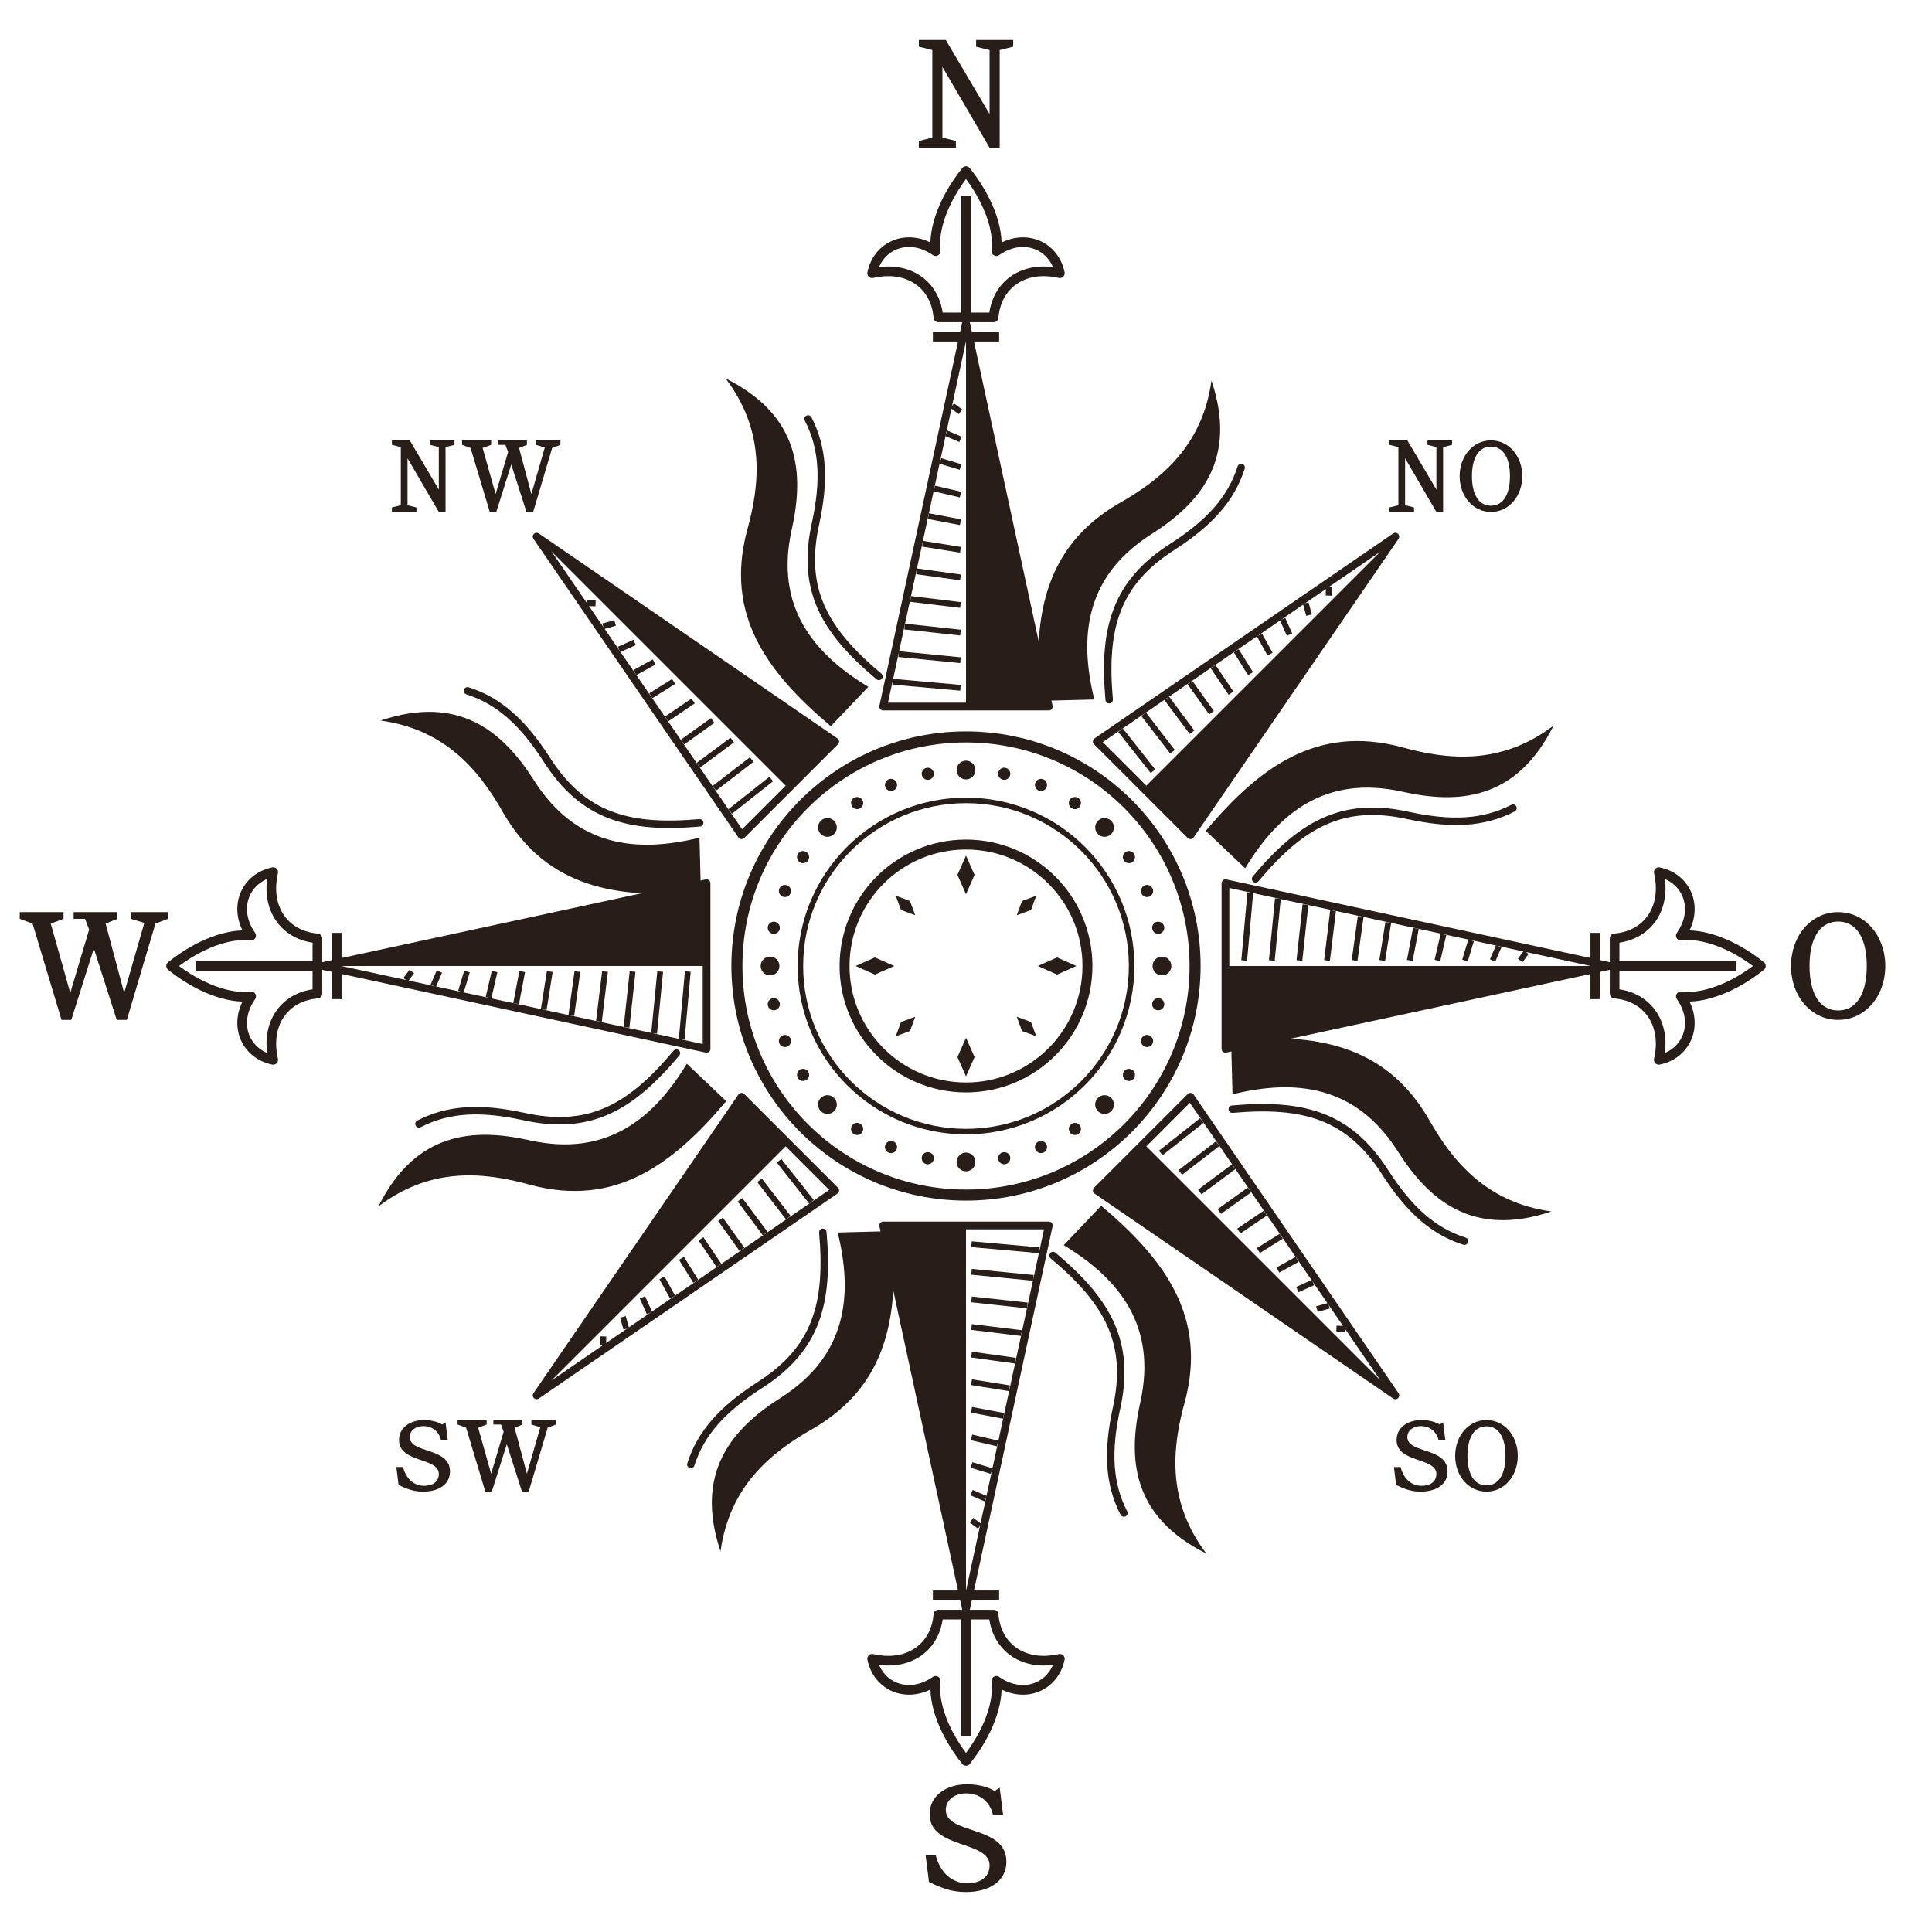
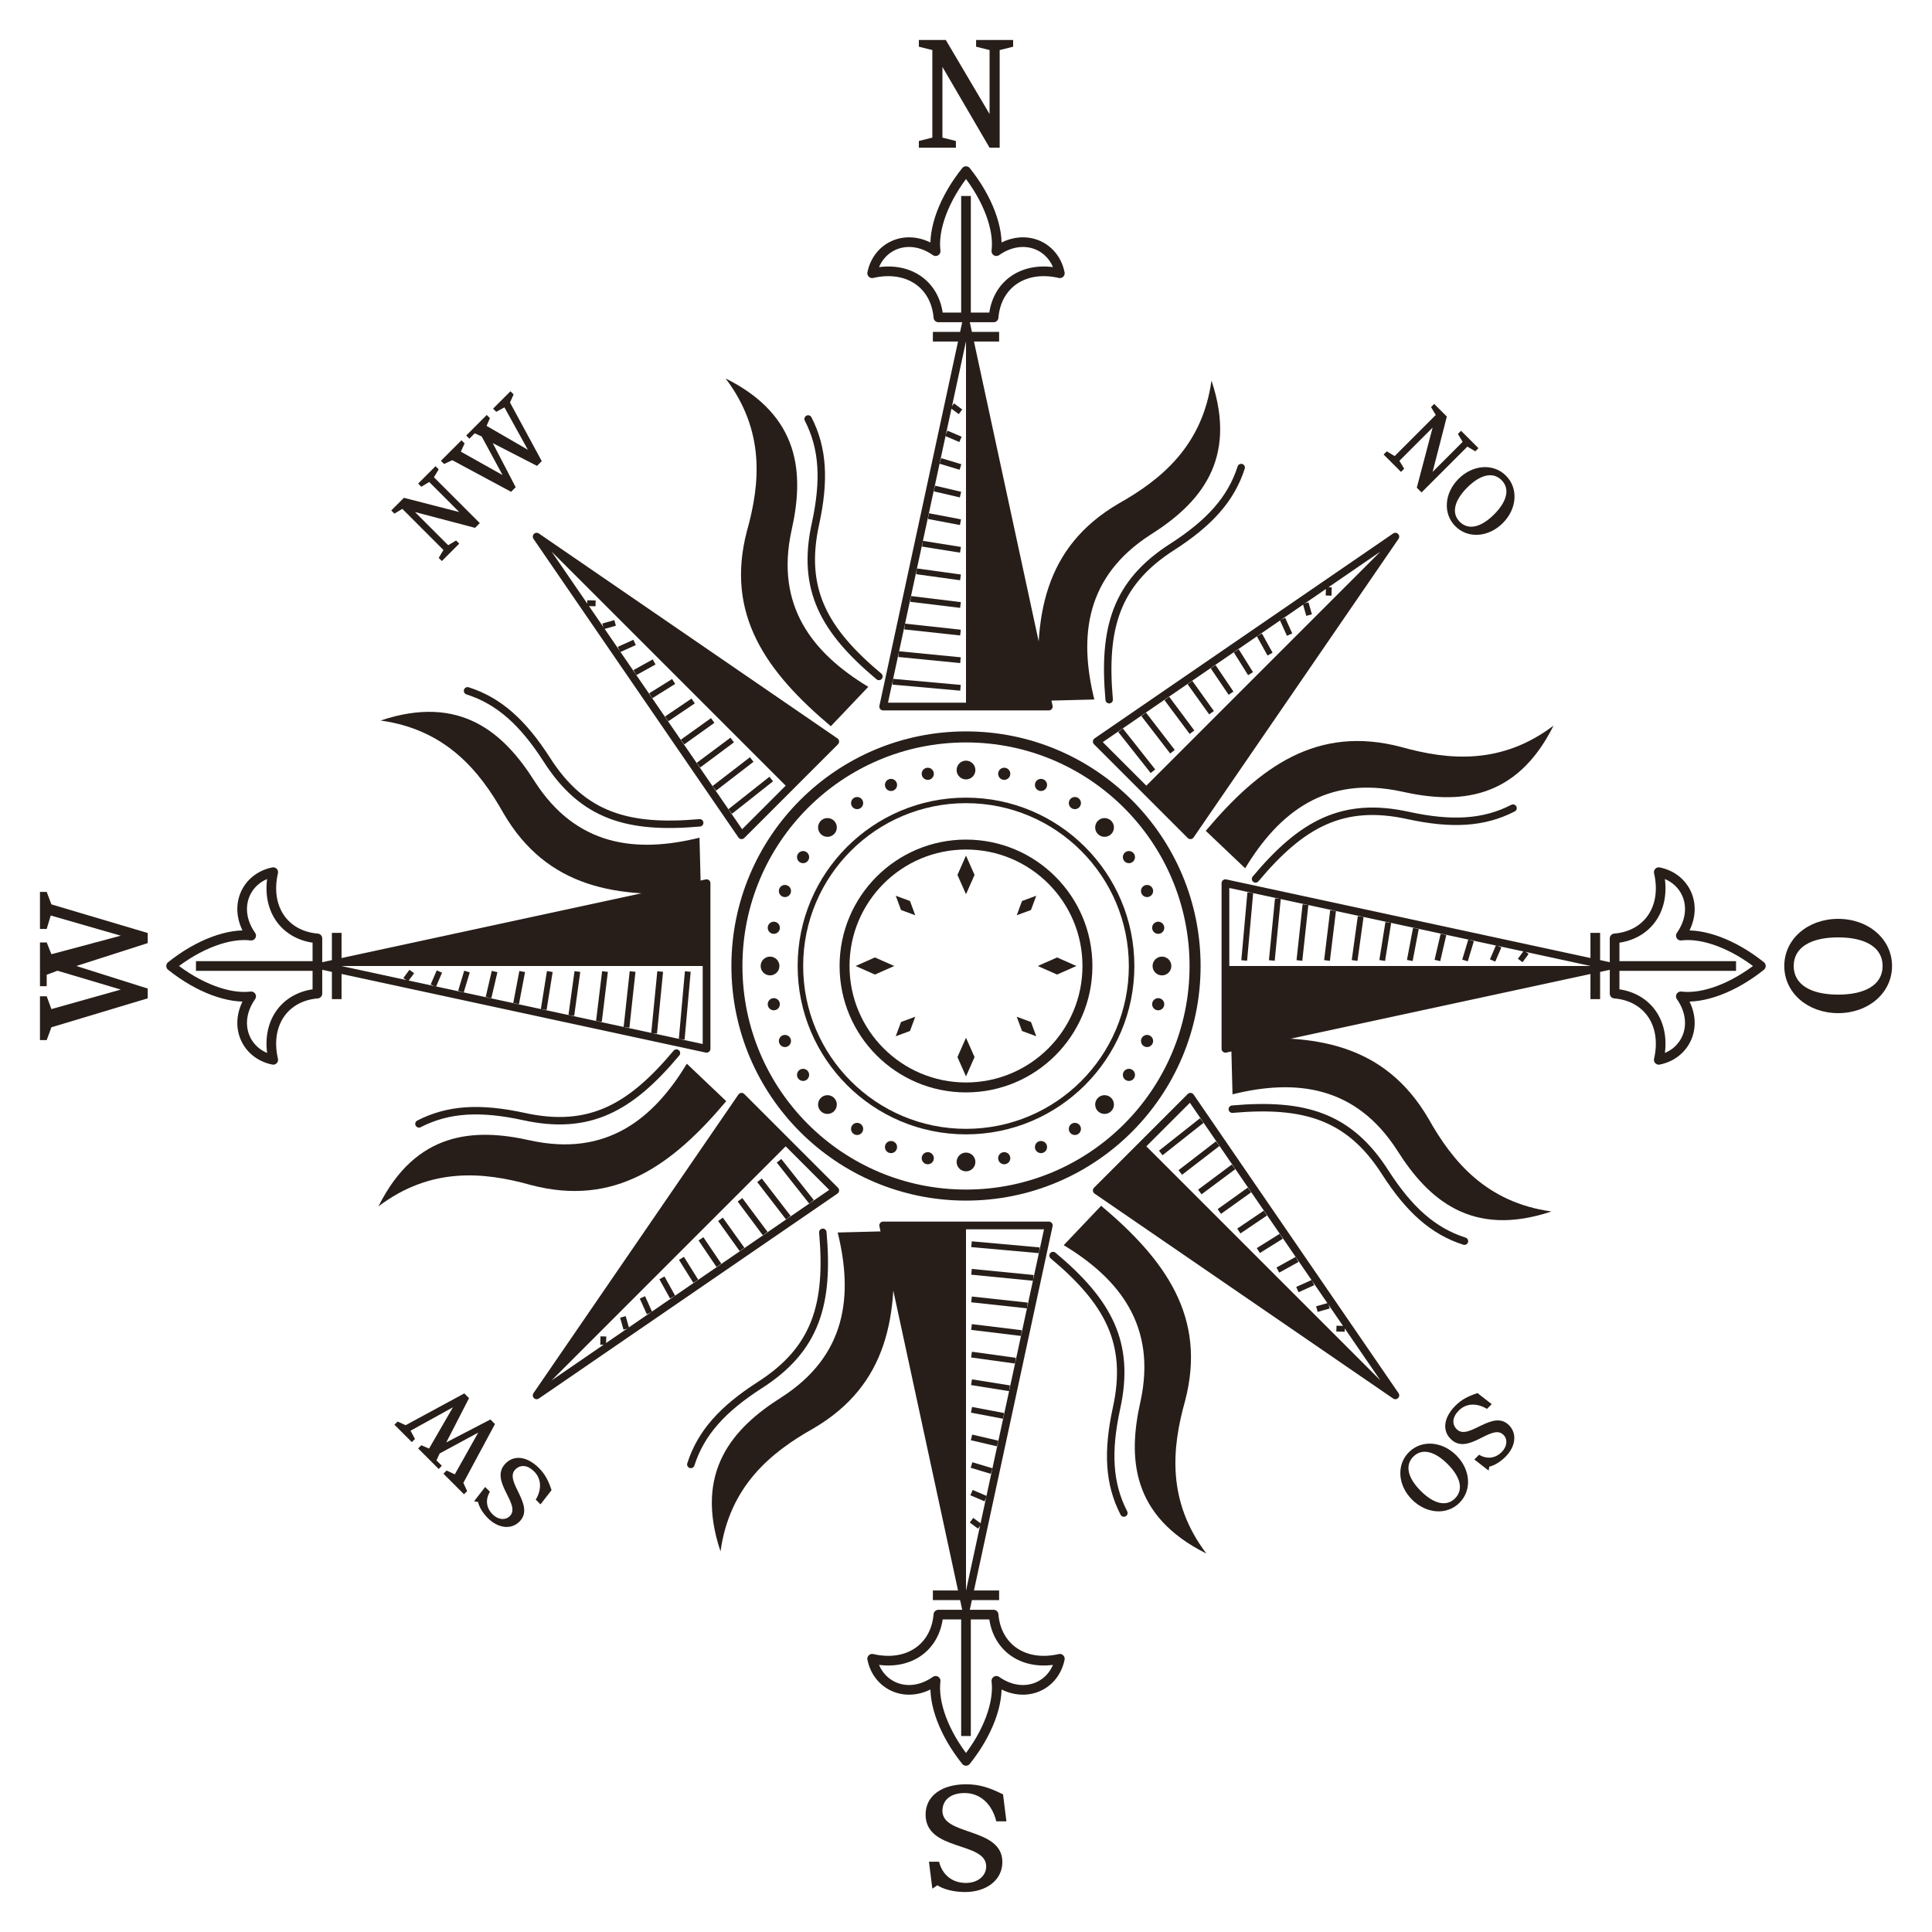
<svg xmlns="http://www.w3.org/2000/svg" width="700" height="700" viewBox="-350 -350 700 700" role="img" aria-labelledby="title desc" fill="#271e19">
  <g transform="rotate(22.5)">
    <path d="M-12 -99C-26 -126 -32 -151 -13 -176C-2 -190 7 -207 1 -230C21 -207 14 -187 2 -170C-14 -147 -8 -126 6 -107Z" />
    <g fill="none" stroke="#271e19" stroke-width="2.7" stroke-linecap="round">
      <path d="M11 -109C-1 -132 -3 -149 11 -169C20 -182 24 -193 23 -205" />
    </g>
  </g>
  <g transform="rotate(67.5)">
    <path d="M-12 -99C-26 -126 -32 -151 -13 -176C-2 -190 7 -207 1 -230C21 -207 14 -187 2 -170C-14 -147 -8 -126 6 -107Z" />
    <g fill="none" stroke="#271e19" stroke-width="2.7" stroke-linecap="round">
      <path d="M11 -109C-1 -132 -3 -149 11 -169C20 -182 24 -193 23 -205" />
    </g>
  </g>
  <g transform="rotate(112.5)">
    <path d="M-12 -99C-26 -126 -32 -151 -13 -176C-2 -190 7 -207 1 -230C21 -207 14 -187 2 -170C-14 -147 -8 -126 6 -107Z" />
    <g fill="none" stroke="#271e19" stroke-width="2.7" stroke-linecap="round">
      <path d="M11 -109C-1 -132 -3 -149 11 -169C20 -182 24 -193 23 -205" />
    </g>
  </g>
  <g transform="rotate(157.5)">
    <path d="M-12 -99C-26 -126 -32 -151 -13 -176C-2 -190 7 -207 1 -230C21 -207 14 -187 2 -170C-14 -147 -8 -126 6 -107Z" />
    <g fill="none" stroke="#271e19" stroke-width="2.7" stroke-linecap="round">
      <path d="M11 -109C-1 -132 -3 -149 11 -169C20 -182 24 -193 23 -205" />
    </g>
  </g>
  <g transform="rotate(202.5)">
    <path d="M-12 -99C-26 -126 -32 -151 -13 -176C-2 -190 7 -207 1 -230C21 -207 14 -187 2 -170C-14 -147 -8 -126 6 -107Z" />
    <g fill="none" stroke="#271e19" stroke-width="2.7" stroke-linecap="round">
      <path d="M11 -109C-1 -132 -3 -149 11 -169C20 -182 24 -193 23 -205" />
    </g>
  </g>
  <g transform="rotate(247.5)">
    <path d="M-12 -99C-26 -126 -32 -151 -13 -176C-2 -190 7 -207 1 -230C21 -207 14 -187 2 -170C-14 -147 -8 -126 6 -107Z" />
    <g fill="none" stroke="#271e19" stroke-width="2.7" stroke-linecap="round">
      <path d="M11 -109C-1 -132 -3 -149 11 -169C20 -182 24 -193 23 -205" />
    </g>
  </g>
  <g transform="rotate(292.5)">
    <path d="M-12 -99C-26 -126 -32 -151 -13 -176C-2 -190 7 -207 1 -230C21 -207 14 -187 2 -170C-14 -147 -8 -126 6 -107Z" />
    <g fill="none" stroke="#271e19" stroke-width="2.7" stroke-linecap="round">
      <path d="M11 -109C-1 -132 -3 -149 11 -169C20 -182 24 -193 23 -205" />
    </g>
  </g>
  <g transform="rotate(337.5)">
    <path d="M-12 -99C-26 -126 -32 -151 -13 -176C-2 -190 7 -207 1 -230C21 -207 14 -187 2 -170C-14 -147 -8 -126 6 -107Z" />
    <g fill="none" stroke="#271e19" stroke-width="2.7" stroke-linecap="round">
      <path d="M11 -109C-1 -132 -3 -149 11 -169C20 -182 24 -193 23 -205" />
    </g>
  </g>
  <g transform="rotate(0)">
    <path d="M0 -233L30 -94H0Z" />
    <g fill="none" stroke="#271e19" stroke-width="2.8" stroke-linejoin="round">
      <path d="M0 -233L-30 -94H30Z" />
      <path d="M-26.56 -103L-2 -100.8M-24.4 -113L-2 -110.8M-22.24 -123L-2 -120.8M-20.08 -133L-2 -130.8M-17.92 -143L-2 -140.8M-15.77 -153L-2 -150.8M-13.61 -163L-2 -160.8M-11.45 -173L-2 -170.8M-9.29 -183L-2 -180.8M-7.13 -193L-2 -190.8M-4.97 -203L-2 -200.8" stroke-width="2.1" />
    </g>
    <g fill="none" stroke="#271e19" stroke-width="3.5" stroke-linejoin="round">
      <path d="M0 -288C8 -278 12 -267 11 -259C21 -266 32 -261 34 -251C21 -254 11 -247 10 -235H-10C-11 -247 -21 -254 -34 -251C-32 -261 -21 -266 -11 -259C-12 -267 -8 -278 0 -288Z" />
      <path d="M0 -279V-236M-12 -228H12" />
    </g>
  </g>
  <g transform="rotate(45)">
    <path d="M0 -220L24 -91H0Z" />
    <g fill="none" stroke="#271e19" stroke-width="2.8" stroke-linejoin="round">
      <path d="M0 -220L-24 -91H24Z" />
      <path d="M-20.83 -100L-2 -97.8M-18.97 -110L-2 -107.8M-17.1 -120L-2 -117.8M-15.24 -130L-2 -127.8M-13.38 -140L-2 -137.8M-11.52 -150L-2 -147.8M-9.66 -160L-2 -157.8M-7.8 -170L-2 -167.8M-5.94 -180L-2 -177.8M-4.08 -190L-2 -187.8" stroke-width="2.1" />
    </g>
  </g>
  <g transform="rotate(90)">
    <path d="M0 -233L30 -94H0Z" />
    <g fill="none" stroke="#271e19" stroke-width="2.8" stroke-linejoin="round">
      <path d="M0 -233L-30 -94H30Z" />
      <path d="M-26.56 -103L-2 -100.8M-24.4 -113L-2 -110.8M-22.24 -123L-2 -120.8M-20.08 -133L-2 -130.8M-17.92 -143L-2 -140.8M-15.77 -153L-2 -150.8M-13.61 -163L-2 -160.8M-11.45 -173L-2 -170.8M-9.29 -183L-2 -180.8M-7.13 -193L-2 -190.8M-4.97 -203L-2 -200.8" stroke-width="2.1" />
    </g>
    <g fill="none" stroke="#271e19" stroke-width="3.5" stroke-linejoin="round">
      <path d="M0 -288C8 -278 12 -267 11 -259C21 -266 32 -261 34 -251C21 -254 11 -247 10 -235H-10C-11 -247 -21 -254 -34 -251C-32 -261 -21 -266 -11 -259C-12 -267 -8 -278 0 -288Z" />
      <path d="M0 -279V-236M-12 -228H12" />
    </g>
  </g>
  <g transform="rotate(135)">
    <path d="M0 -220L24 -91H0Z" />
    <g fill="none" stroke="#271e19" stroke-width="2.8" stroke-linejoin="round">
      <path d="M0 -220L-24 -91H24Z" />
      <path d="M-20.83 -100L-2 -97.8M-18.97 -110L-2 -107.8M-17.1 -120L-2 -117.8M-15.24 -130L-2 -127.8M-13.38 -140L-2 -137.8M-11.52 -150L-2 -147.8M-9.66 -160L-2 -157.8M-7.8 -170L-2 -167.8M-5.94 -180L-2 -177.8M-4.08 -190L-2 -187.8" stroke-width="2.1" />
    </g>
  </g>
  <g transform="rotate(180)">
    <path d="M0 -233L30 -94H0Z" />
    <g fill="none" stroke="#271e19" stroke-width="2.8" stroke-linejoin="round">
      <path d="M0 -233L-30 -94H30Z" />
      <path d="M-26.56 -103L-2 -100.8M-24.4 -113L-2 -110.8M-22.24 -123L-2 -120.8M-20.08 -133L-2 -130.8M-17.92 -143L-2 -140.8M-15.77 -153L-2 -150.8M-13.61 -163L-2 -160.8M-11.45 -173L-2 -170.8M-9.29 -183L-2 -180.8M-7.13 -193L-2 -190.8M-4.97 -203L-2 -200.8" stroke-width="2.1" />
    </g>
    <g fill="none" stroke="#271e19" stroke-width="3.5" stroke-linejoin="round">
      <path d="M0 -288C8 -278 12 -267 11 -259C21 -266 32 -261 34 -251C21 -254 11 -247 10 -235H-10C-11 -247 -21 -254 -34 -251C-32 -261 -21 -266 -11 -259C-12 -267 -8 -278 0 -288Z" />
      <path d="M0 -279V-236M-12 -228H12" />
    </g>
  </g>
  <g transform="rotate(225)">
    <path d="M0 -220L24 -91H0Z" />
    <g fill="none" stroke="#271e19" stroke-width="2.8" stroke-linejoin="round">
      <path d="M0 -220L-24 -91H24Z" />
      <path d="M-20.83 -100L-2 -97.8M-18.97 -110L-2 -107.8M-17.1 -120L-2 -117.8M-15.24 -130L-2 -127.8M-13.38 -140L-2 -137.8M-11.52 -150L-2 -147.8M-9.66 -160L-2 -157.8M-7.8 -170L-2 -167.8M-5.94 -180L-2 -177.8M-4.08 -190L-2 -187.8" stroke-width="2.1" />
    </g>
  </g>
  <g transform="rotate(270)">
    <path d="M0 -233L30 -94H0Z" />
    <g fill="none" stroke="#271e19" stroke-width="2.8" stroke-linejoin="round">
      <path d="M0 -233L-30 -94H30Z" />
      <path d="M-26.56 -103L-2 -100.8M-24.4 -113L-2 -110.8M-22.24 -123L-2 -120.8M-20.08 -133L-2 -130.8M-17.92 -143L-2 -140.8M-15.77 -153L-2 -150.8M-13.61 -163L-2 -160.8M-11.45 -173L-2 -170.8M-9.29 -183L-2 -180.8M-7.13 -193L-2 -190.8M-4.97 -203L-2 -200.8" stroke-width="2.1" />
    </g>
    <g fill="none" stroke="#271e19" stroke-width="3.5" stroke-linejoin="round">
      <path d="M0 -288C8 -278 12 -267 11 -259C21 -266 32 -261 34 -251C21 -254 11 -247 10 -235H-10C-11 -247 -21 -254 -34 -251C-32 -261 -21 -266 -11 -259C-12 -267 -8 -278 0 -288Z" />
      <path d="M0 -279V-236M-12 -228H12" />
    </g>
  </g>
  <g transform="rotate(315)">
    <path d="M0 -220L24 -91H0Z" />
    <g fill="none" stroke="#271e19" stroke-width="2.8" stroke-linejoin="round">
      <path d="M0 -220L-24 -91H24Z" />
      <path d="M-20.83 -100L-2 -97.8M-18.97 -110L-2 -107.8M-17.1 -120L-2 -117.8M-15.24 -130L-2 -127.8M-13.38 -140L-2 -137.8M-11.52 -150L-2 -147.8M-9.66 -160L-2 -157.8M-7.8 -170L-2 -167.8M-5.94 -180L-2 -177.8M-4.08 -190L-2 -187.8" stroke-width="2.1" />
    </g>
  </g>
  <g fill="none" stroke="#271e19" stroke-width="3">
    <circle cx="0" cy="0" r="44" stroke-width="3.6" />
    <circle cx="0" cy="0" r="60" stroke-width="2" />
    <circle cx="0" cy="0" r="83" stroke-width="4" />
  </g>
  <circle cx="0" cy="-71" r="3.4" />
  <circle cx="13.85" cy="-69.64" r="2.2" />
  <circle cx="27.17" cy="-65.6" r="2.2" />
  <circle cx="39.45" cy="-59.03" r="2.2" />
  <circle cx="50.2" cy="-50.2" r="3.4" />
  <circle cx="59.03" cy="-39.45" r="2.2" />
  <circle cx="65.6" cy="-27.17" r="2.2" />
  <circle cx="69.64" cy="-13.85" r="2.2" />
  <circle cx="71" cy="0" r="3.4" />
  <circle cx="69.64" cy="13.85" r="2.2" />
  <circle cx="65.6" cy="27.17" r="2.2" />
  <circle cx="59.03" cy="39.45" r="2.2" />
  <circle cx="50.2" cy="50.2" r="3.4" />
  <circle cx="39.45" cy="59.03" r="2.2" />
  <circle cx="27.17" cy="65.6" r="2.2" />
  <circle cx="13.85" cy="69.64" r="2.2" />
  <circle cx="0" cy="71" r="3.4" />
  <circle cx="-13.85" cy="69.64" r="2.2" />
  <circle cx="-27.17" cy="65.6" r="2.2" />
  <circle cx="-39.45" cy="59.03" r="2.2" />
  <circle cx="-50.2" cy="50.2" r="3.4" />
  <circle cx="-59.03" cy="39.45" r="2.2" />
  <circle cx="-65.6" cy="27.17" r="2.2" />
  <circle cx="-69.64" cy="13.85" r="2.2" />
  <circle cx="-71" cy="0" r="3.4" />
  <circle cx="-69.64" cy="-13.85" r="2.2" />
  <circle cx="-65.6" cy="-27.17" r="2.2" />
  <circle cx="-59.03" cy="-39.45" r="2.2" />
  <circle cx="-50.2" cy="-50.2" r="3.4" />
  <circle cx="-39.45" cy="-59.03" r="2.2" />
  <circle cx="-27.17" cy="-65.6" r="2.2" />
  <circle cx="-13.85" cy="-69.64" r="2.2" />
  <g transform="rotate(0)">
    <path d="M0 -40L3.1 -33 0 -26 -3.1 -33Z" />
  </g>
  <g transform="rotate(45)">
    <path d="M0 -36L2.3 -31 0 -26 -2.3 -31Z" />
  </g>
  <g transform="rotate(90)">
    <path d="M0 -40L3.1 -33 0 -26 -3.1 -33Z" />
  </g>
  <g transform="rotate(135)">
    <path d="M0 -36L2.3 -31 0 -26 -2.3 -31Z" />
  </g>
  <g transform="rotate(180)">
    <path d="M0 -40L3.1 -33 0 -26 -3.1 -33Z" />
  </g>
  <g transform="rotate(225)">
    <path d="M0 -36L2.3 -31 0 -26 -2.3 -31Z" />
  </g>
  <g transform="rotate(270)">
    <path d="M0 -40L3.1 -33 0 -26 -3.1 -33Z" />
  </g>
  <g transform="rotate(315)">
    <path d="M0 -36L2.3 -31 0 -26 -2.3 -31Z" />
  </g>
-   <g transform="translate(0 -316) scale(1.22)" fill-rule="evenodd">
+   <g transform="translate(0 -316) rotate(0) scale(1.22)" fill-rule="evenodd">
    <path d="M0 0H8L21 22V3L17 2V0H28V2L24 3V32H21L7 8V29L11 30V32H0V30L4 29V3L0 2Z" transform="translate(-14 -16)" />
  </g>
-   <g transform="translate(177.48 -177.48) scale(0.81)" fill-rule="evenodd">
+   <g transform="translate(177.48 -177.48) rotate(45) scale(0.81)" fill-rule="evenodd">
    <path d="M0 0H8L21 22V3L17 2V0H28V2L24 3V32H21L7 8V29L11 30V32H0V30L4 29V3L0 2Z" transform="translate(-29.7 -16)" />
    <path d="M14 0C22 0 28 7 28 16S22 32 14 32 0 25 0 16 6 0 14 0ZM14 2.8C8.4 2.8 5.5 8 5.5 16S8.4 29.2 14 29.2 22.5 24 22.5 16 19.6 2.8 14 2.8Z" transform="translate(1.7 -16)" />
  </g>
-   <g transform="translate(316 0) scale(1.22)" fill-rule="evenodd">
+   <g transform="translate(316 0) rotate(90) scale(1.22)" fill-rule="evenodd">
    <path d="M14 0C22 0 28 7 28 16S22 32 14 32 0 25 0 16 6 0 14 0ZM14 2.8C8.4 2.8 5.5 8 5.5 16S8.4 29.2 14 29.2 22.5 24 22.5 16 19.6 2.8 14 2.8Z" transform="translate(-14 -16)" />
  </g>
-   <g transform="translate(177.48 177.48) scale(0.81)" fill-rule="evenodd">
+   <g transform="translate(177.48 177.48) rotate(135) scale(0.81)" fill-rule="evenodd">
    <path d="M22 1L23 9H20C19 5 16 2.7 12 2.7 8.5 2.7 6 4.8 6 7.6 6 15.1 24 12 24 23 24 28.7 19 32 12 32 8 32 5 31 1 29L0 21H3C4.3 26.2 7.8 29.4 12.4 29.4 16.6 29.4 19 27.3 19 24.1 19 16.6 1.2 19.3 1.2 8.9 1.2 3.5 6 0 12.3 0 16 0 19 1 20.5 2Z" transform="translate(-27.7 -16)" />
    <path d="M14 0C22 0 28 7 28 16S22 32 14 32 0 25 0 16 6 0 14 0ZM14 2.8C8.4 2.8 5.5 8 5.5 16S8.4 29.2 14 29.2 22.5 24 22.5 16 19.6 2.8 14 2.8Z" transform="translate(-0.3 -16)" />
  </g>
-   <g transform="translate(0 316) scale(1.22)" fill-rule="evenodd">
+   <g transform="translate(0 316) rotate(180) scale(1.22)" fill-rule="evenodd">
    <path d="M22 1L23 9H20C19 5 16 2.7 12 2.7 8.5 2.7 6 4.8 6 7.6 6 15.1 24 12 24 23 24 28.7 19 32 12 32 8 32 5 31 1 29L0 21H3C4.3 26.2 7.8 29.4 12.4 29.4 16.6 29.4 19 27.3 19 24.1 19 16.6 1.2 19.3 1.2 8.9 1.2 3.5 6 0 12.3 0 16 0 19 1 20.5 2Z" transform="translate(-12 -16)" />
  </g>
-   <g transform="translate(-177.48 177.48) scale(0.81)" fill-rule="evenodd">
+   <g transform="translate(-177.48 177.48) rotate(225) scale(0.81)" fill-rule="evenodd">
    <path d="M22 1L23 9H20C19 5 16 2.7 12 2.7 8.5 2.7 6 4.8 6 7.6 6 15.1 24 12 24 23 24 28.7 19 32 12 32 8 32 5 31 1 29L0 21H3C4.3 26.2 7.8 29.4 12.4 29.4 16.6 29.4 19 27.3 19 24.1 19 16.6 1.2 19.3 1.2 8.9 1.2 3.5 6 0 12.3 0 16 0 19 1 20.5 2Z" transform="translate(-35.7 -16)" />
    <path d="M0 0H13V2L9.2 3.4 15 24 20.6 5.2 19.4 2H16V0H29V2L25.5 3.4 31 24 37 3.2 33 2V0H44V2L40.3 3.4 31.8 32H28.8L22 10.8 15.3 32H12.4L3.8 3.4 0 2Z" transform="translate(-8.3 -16)" />
  </g>
-   <g transform="translate(-316 0) scale(1.22)" fill-rule="evenodd">
+   <g transform="translate(-316 0) rotate(270) scale(1.22)" fill-rule="evenodd">
    <path d="M0 0H13V2L9.2 3.4 15 24 20.6 5.2 19.4 2H16V0H29V2L25.5 3.4 31 24 37 3.2 33 2V0H44V2L40.3 3.4 31.8 32H28.8L22 10.8 15.3 32H12.4L3.8 3.4 0 2Z" transform="translate(-22 -16)" />
  </g>
-   <g transform="translate(-177.48 -177.48) scale(0.81)" fill-rule="evenodd">
+   <g transform="translate(-177.48 -177.48) rotate(315) scale(0.81)" fill-rule="evenodd">
    <path d="M0 0H8L21 22V3L17 2V0H28V2L24 3V32H21L7 8V29L11 30V32H0V30L4 29V3L0 2Z" transform="translate(-37.7 -16)" />
    <path d="M0 0H13V2L9.2 3.4 15 24 20.6 5.2 19.4 2H16V0H29V2L25.5 3.4 31 24 37 3.2 33 2V0H44V2L40.3 3.4 31.8 32H28.8L22 10.8 15.3 32H12.4L3.8 3.4 0 2Z" transform="translate(-6.3 -16)" />
  </g>
</svg>
